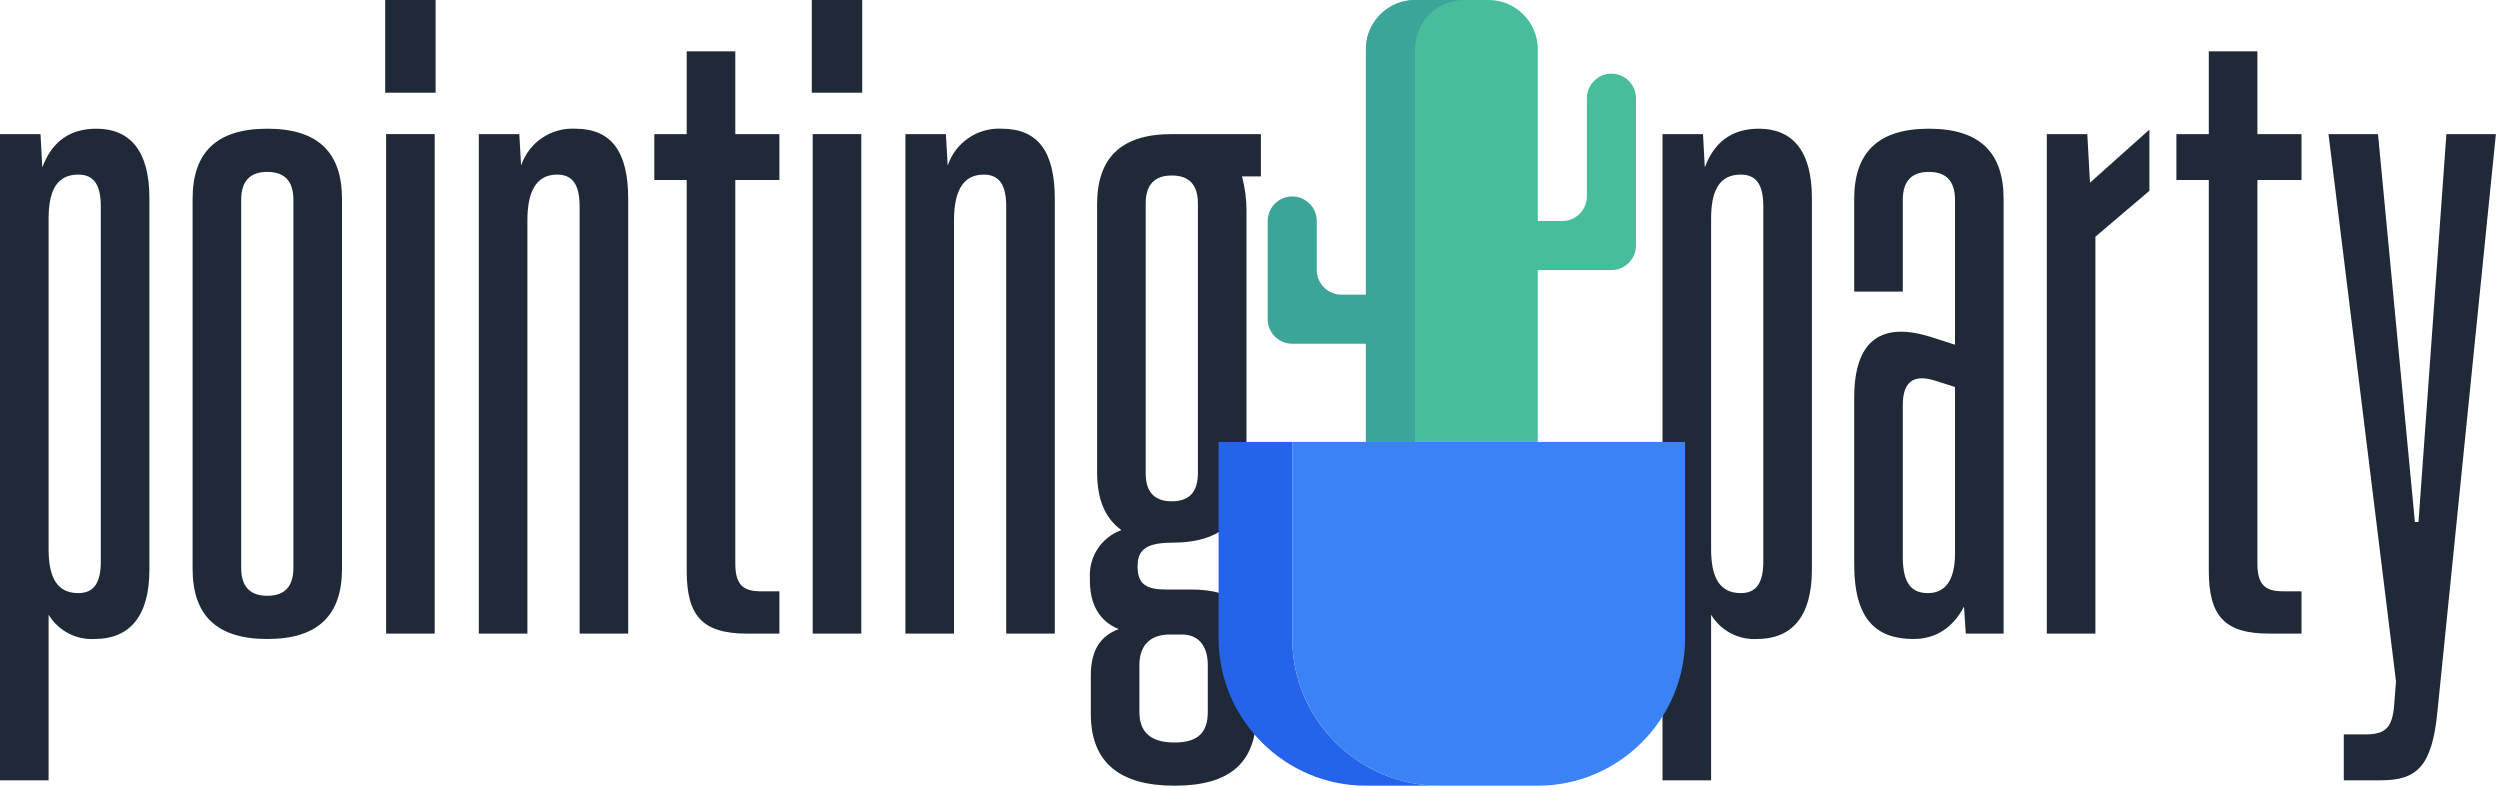
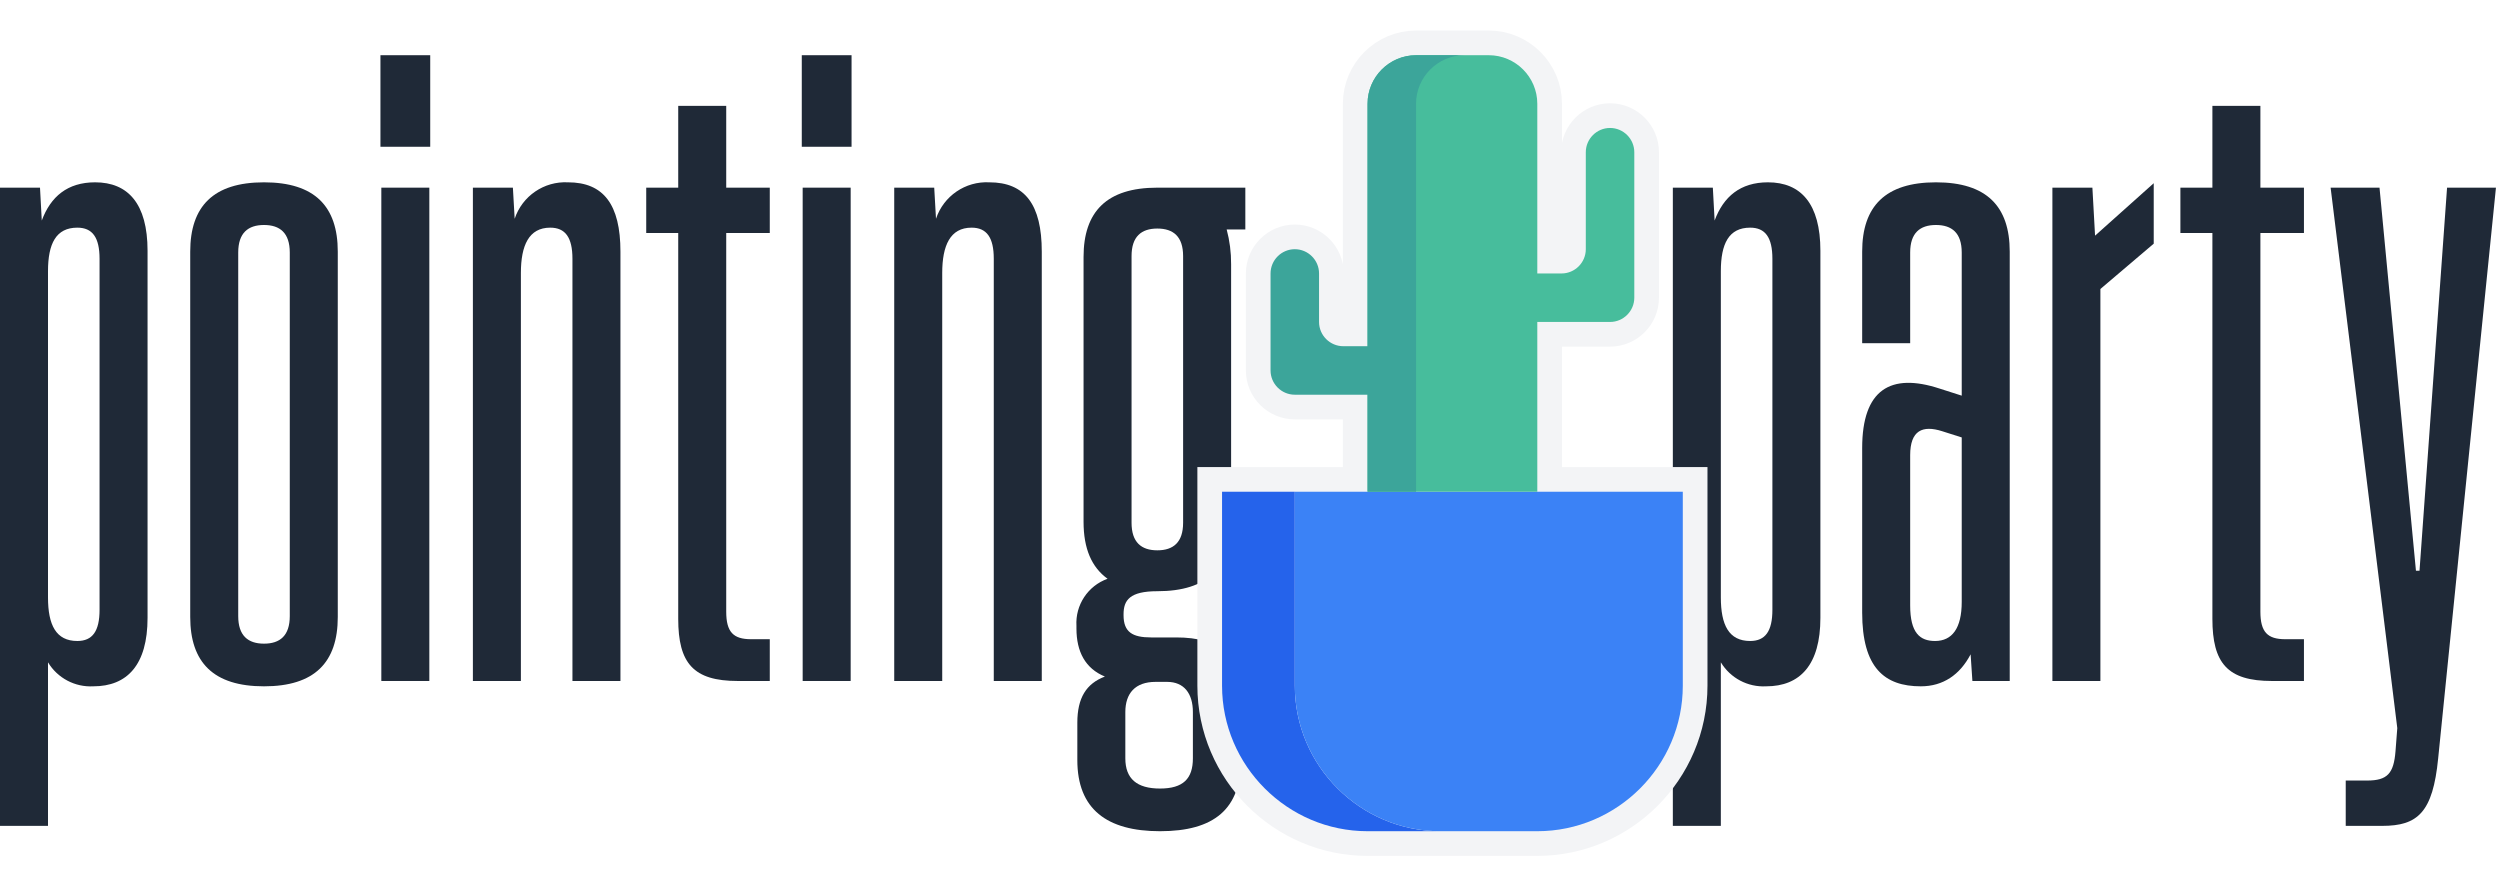
- <svg xmlns="http://www.w3.org/2000/svg" xml:space="preserve" style="fill-rule:evenodd;clip-rule:evenodd;stroke-linejoin:round;stroke-miterlimit:2" viewBox="0 0 400 126">
-   <path d="M.131-.561c-.031 0-.05.016-.06.043L.069-.555H.024v.718h.054v-.184a.056.056 0 0 0 .051.027C.167.006.19-.018.19-.071v-.413c0-.053-.022-.077-.059-.077Zm.005.481c0 .024-.008.035-.025.035-.024 0-.033-.018-.033-.049v-.367c0-.031.009-.049.033-.049.017 0 .025.011.025.035v.395Z" style="fill:#1f2937;fill-rule:nonzero" transform="matrix(144 0 0 144 262.544 101.376)" />
-   <path d="M.089.006c.025 0 .044-.013.056-.036L.147 0h.042v-.483c0-.051-.026-.078-.083-.078-.057 0-.083.027-.083.078v.103h.054v-.102c0-.022.011-.031.029-.031.018 0 .029.009.029.031v.161L.11-.329C.055-.347.023-.328.023-.262v.185c0 .062.025.083.066.083Zm.016-.051c-.017 0-.028-.009-.028-.04v-.169c0-.028.014-.034.036-.027l.022.007v.185c0 .03-.011.044-.03.044Z" style="fill:#1f2937;fill-rule:nonzero" transform="matrix(144 0 0 144 293.36 101.376)" />
-   <path d="M.069-.555H.024V0h.054v-.441l.06-.051V-.56l-.066.059-.003-.054Z" style="fill:#1f2937;fill-rule:nonzero" transform="matrix(144 0 0 144 324.032 101.376)" />
-   <path d="M.151-.555H.102v-.092H.048v.092H.012v.051h.036v.434c0 .05.017.07.067.07h.036v-.047H.13c-.02 0-.028-.008-.028-.031v-.426h.049v-.051Z" style="fill:#1f2937;fill-rule:nonzero" transform="matrix(144 0 0 144 346.496 101.376)" />
-   <path d="M.112-.124H.108L.067-.555H.012l.075.608-.002.026C.083.104.076.112.053.112H.029v.051H.07C.11.163.127.148.133.087l.065-.642H.143l-.031.431Z" style="fill:#1f2937;fill-rule:nonzero" transform="matrix(144 0 0 144 370.832 101.376)" />
-   <path d="M.131-.561c-.031 0-.05.016-.06.043L.069-.555H.024v.718h.054v-.184a.056.056 0 0 0 .051.027C.167.006.19-.018.19-.071v-.413c0-.053-.022-.077-.059-.077Zm.005.481c0 .024-.008.035-.025.035-.024 0-.033-.018-.033-.049v-.367c0-.031.009-.049.033-.049.017 0 .025.011.025.035v.395Z" style="fill:#1f2937;fill-rule:nonzero" transform="matrix(144 0 0 144 -3.456 101.376)" />
-   <path d="M.107.006C.164.006.19-.021.19-.072v-.411c0-.051-.026-.078-.083-.078-.057 0-.083.027-.083.078v.411c0 .051.026.078.083.078Zm0-.048c-.018 0-.029-.009-.029-.031v-.409c0-.022.011-.031.029-.031.018 0 .029.009.029.031v.409c0 .022-.011.031-.029.031Z" style="fill:#1f2937;fill-rule:nonzero" transform="matrix(144 0 0 144 27.36 101.376)" />
-   <path d="M.08-.601v-.103H.024v.103H.08ZM.079 0v-.555H.025V0h.054Z" style="fill:#1f2937;fill-rule:nonzero" transform="matrix(144 0 0 144 58.176 101.376)" />
-   <path d="M.131-.561a.06.06 0 0 0-.06.041L.069-.555H.024V0h.054v-.459c0-.031.009-.051.033-.051.017 0 .025.011.025.035V0H.19v-.483c0-.053-.019-.078-.059-.078Z" style="fill:#1f2937;fill-rule:nonzero" transform="matrix(144 0 0 144 73.152 101.376)" />
-   <path d="M.151-.555H.102v-.092H.048v.092H.012v.051h.036v.434c0 .05.017.07.067.07h.036v-.047H.13c-.02 0-.028-.008-.028-.031v-.426h.049v-.051Z" style="fill:#1f2937;fill-rule:nonzero" transform="matrix(144 0 0 144 102.96 101.376)" />
-   <path d="M.08-.601v-.103H.024v.103H.08ZM.079 0v-.555H.025V0h.054Z" style="fill:#1f2937;fill-rule:nonzero" transform="matrix(144 0 0 144 126.432 101.376)" />
-   <path d="M.131-.561a.06.06 0 0 0-.06.041L.069-.555H.024V0h.054v-.459c0-.031.009-.051.033-.051.017 0 .025.011.025.035V0H.19v-.483c0-.053-.019-.078-.059-.078Z" style="fill:#1f2937;fill-rule:nonzero" transform="matrix(144 0 0 144 141.408 101.376)" />
-   <path d="M.206-.555H.107c-.057 0-.083.027-.083.078v.298c0 .03.009.051.027.064a.053.053 0 0 0-.035.053v.003c0 .026.01.045.032.054C.027.003.017.019.017.047v.042c0 .055.033.08.093.08.061 0 .091-.025.091-.08V.032c0-.061-.023-.081-.073-.081H.1c-.021 0-.031-.006-.031-.025v-.001c0-.016.007-.026.038-.026.057 0 .083-.027.083-.078v-.29a.148.148 0 0 0-.005-.039h.021v-.047Zm-.07.377c0 .022-.011.031-.029.031-.018 0-.029-.009-.029-.031v-.3c0-.022.011-.031.029-.031.018 0 .029.009.029.031v.3ZM.118.001c.019 0 .029.013.029.034v.052C.147.11.136.121.11.121S.071.11.071.087V.035c0-.021.011-.034.034-.034h.013Z" style="fill:#1f2937;fill-rule:nonzero" transform="matrix(144 0 0 144 172.08 101.376)" />
-   <path d="M296 324v-16h-6v16c0 6.6 5.4 12 12 12h6c-6.6 0-12-5.4-12-12Z" style="fill:#2563eb;fill-rule:nonzero" transform="translate(-374.66 -534.276) scale(1.96425)" />
-   <path d="M328 324v-16h-32v16c0 6.6 5.4 12 12 12h8c6.6 0 12-5.4 12-12Z" style="fill:#3b82f6;fill-rule:nonzero" transform="translate(-374.66 -534.276) scale(1.96425)" />
-   <path d="M312 272h-6c-2.2 0-4 1.8-4 4v32h14v-32c0-2.2-1.8-4-4-4Z" style="fill:#47bd9c;fill-rule:nonzero" transform="translate(-374.66 -534.276) scale(1.96425)" />
-   <path d="M310 272h-4c-2.2 0-4 1.8-4 4v32h4v-32c0-2.2 1.8-4 4-4Z" style="fill:#3ca59a;fill-rule:nonzero" transform="translate(-374.66 -534.276) scale(1.96425)" />
-   <path d="M300 296c-1.1 0-2-.9-2-2v-4c0-1.1-.9-2-2-2s-2 .9-2 2v8c0 1.1.9 2 2 2h6c1.1 0 2-.9 2-2s-.9-2-2-2h-2Z" style="fill:#3ca59a;fill-rule:nonzero" transform="translate(-374.66 -534.276) scale(1.96425)" />
-   <path d="M318 290c1.1 0 2-.9 2-2v-8c0-1.1.9-2 2-2s2 .9 2 2v12c0 1.1-.9 2-2 2h-6c-1.1 0-2-.9-2-2s.9-2 2-2h2Z" style="fill:#47bd9c;fill-rule:nonzero" transform="translate(-374.66 -534.276) scale(1.96425)" />
+ <svg xmlns="http://www.w3.org/2000/svg" xml:space="preserve" style="fill-rule:evenodd;clip-rule:evenodd;stroke-miterlimit:2" viewBox="0 0 405 144">
+   <path d="M.131-.561c-.031 0-.05.016-.06.043L.069-.555H.024v.718h.054v-.184a.056.056 0 0 0 .051.027C.167.006.19-.018.19-.071v-.413c0-.053-.022-.077-.059-.077Zm.005.481c0 .024-.008.035-.025.035-.024 0-.033-.018-.033-.049v-.367c0-.031.009-.049.033-.049.017 0 .025.011.025.035v.395Z" style="fill:#1f2937;fill-rule:nonzero" transform="matrix(144 0 0 144 267.544 110.32)" />
+   <path d="M.089.006c.025 0 .044-.013.056-.036L.147 0h.042v-.483c0-.051-.026-.078-.083-.078-.057 0-.083.027-.083.078v.103h.054v-.102c0-.022.011-.031.029-.031.018 0 .029.009.029.031v.161L.11-.329C.055-.347.023-.328.023-.262v.185c0 .062.025.083.066.083Zm.016-.051c-.017 0-.028-.009-.028-.04v-.169c0-.028.014-.034.036-.027l.022.007v.185c0 .03-.011.044-.03.044Z" style="fill:#1f2937;fill-rule:nonzero" transform="matrix(144 0 0 144 298.36 110.32)" />
+   <path d="M.069-.555H.024V0h.054v-.441l.06-.051V-.56l-.066.059-.003-.054Z" style="fill:#1f2937;fill-rule:nonzero" transform="matrix(144 0 0 144 329.032 110.32)" />
+   <path d="M.151-.555H.102v-.092H.048v.092H.012v.051h.036v.434c0 .05.017.07.067.07h.036v-.047H.13c-.02 0-.028-.008-.028-.031v-.426h.049v-.051Z" style="fill:#1f2937;fill-rule:nonzero" transform="matrix(144 0 0 144 351.496 110.32)" />
+   <path d="M.112-.124H.108L.067-.555H.012l.075.608-.002.026C.083.104.076.112.053.112H.029v.051H.07C.11.163.127.148.133.087l.065-.642H.143l-.031.431Z" style="fill:#1f2937;fill-rule:nonzero" transform="matrix(144 0 0 144 375.832 110.32)" />
+   <path d="M.131-.561c-.031 0-.05.016-.06.043L.069-.555H.024v.718h.054v-.184a.056.056 0 0 0 .051.027C.167.006.19-.018.19-.071v-.413c0-.053-.022-.077-.059-.077Zm.005.481c0 .024-.008.035-.025.035-.024 0-.033-.018-.033-.049v-.367c0-.031.009-.049.033-.049.017 0 .025.011.025.035v.395Z" style="fill:#1f2937;fill-rule:nonzero" transform="matrix(144 0 0 144 -3.456 110.32)" />
+   <path d="M.107.006C.164.006.19-.021.19-.072v-.411c0-.051-.026-.078-.083-.078-.057 0-.083.027-.083.078v.411c0 .051.026.078.083.078Zm0-.048c-.018 0-.029-.009-.029-.031v-.409c0-.022.011-.031.029-.031.018 0 .029.009.029.031v.409c0 .022-.011.031-.029.031Z" style="fill:#1f2937;fill-rule:nonzero" transform="matrix(144 0 0 144 27.36 110.32)" />
+   <path d="M.08-.601v-.103H.024v.103H.08ZM.079 0v-.555H.025V0h.054Z" style="fill:#1f2937;fill-rule:nonzero" transform="matrix(144 0 0 144 58.176 110.32)" />
+   <path d="M.131-.561a.06.06 0 0 0-.06.041L.069-.555H.024V0h.054v-.459c0-.031.009-.051.033-.051.017 0 .025.011.025.035V0H.19v-.483c0-.053-.019-.078-.059-.078Z" style="fill:#1f2937;fill-rule:nonzero" transform="matrix(144 0 0 144 73.152 110.32)" />
+   <path d="M.151-.555H.102v-.092H.048v.092H.012v.051h.036v.434c0 .05.017.07.067.07h.036v-.047H.13c-.02 0-.028-.008-.028-.031v-.426h.049v-.051Z" style="fill:#1f2937;fill-rule:nonzero" transform="matrix(144 0 0 144 102.96 110.32)" />
+   <path d="M.08-.601v-.103H.024v.103H.08ZM.079 0v-.555H.025V0h.054Z" style="fill:#1f2937;fill-rule:nonzero" transform="matrix(144 0 0 144 126.432 110.32)" />
+   <path d="M.131-.561a.06.06 0 0 0-.06.041L.069-.555H.024V0h.054v-.459c0-.031.009-.051.033-.051.017 0 .025.011.025.035V0H.19v-.483c0-.053-.019-.078-.059-.078Z" style="fill:#1f2937;fill-rule:nonzero" transform="matrix(144 0 0 144 141.408 110.32)" />
+   <path d="M.206-.555H.107c-.057 0-.083.027-.083.078v.298c0 .03.009.051.027.064a.053.053 0 0 0-.035.053v.003c0 .026.01.045.032.054C.027.003.017.019.017.047v.042c0 .055.033.08.093.08.061 0 .091-.025.091-.08V.032c0-.061-.023-.081-.073-.081H.1c-.021 0-.031-.006-.031-.025v-.001c0-.016.007-.026.038-.026.057 0 .083-.027.083-.078v-.29a.148.148 0 0 0-.005-.039h.021v-.047Zm-.07.377c0 .022-.011.031-.029.031-.018 0-.029-.009-.029-.031v-.3c0-.022.011-.031.029-.031.018 0 .029.009.029.031v.3ZM.118.001c.019 0 .029.013.029.034v.052C.147.11.136.121.11.121S.071.11.071.087V.035c0-.021.011-.034.034-.034h.013Z" style="fill:#1f2937;fill-rule:nonzero" transform="matrix(144 0 0 144 172.08 110.32)" />
+   <path d="M316 336h-14c-6.6 0-12-5.4-12-12v-16h12v-8h-6c-1.1 0-2-.9-2-2v-8c0-1.1.9-2 2-2s2 .9 2 2v4c0 1.1.9 2 2 2h2v-20c0-2.2 1.8-4 4-4h6c2.2 0 4 1.8 4 4v14h2c1.1 0 2-.9 2-2v-8c0-1.1.9-2 2-2s2 .9 2 2v12c0 1.1-.9 2-2 2h-6v14h12v16c0 6.6-5.4 12-12 12Z" style="fill:#f3f4f6;stroke:#f3f4f6;stroke-width:4.07px" transform="translate(-371.66 -525.332) scale(1.96425)" />
+   <path d="M296 324v-16h-6v16c0 6.6 5.4 12 12 12h6c-6.6 0-12-5.4-12-12Z" style="fill:#2563eb;fill-rule:nonzero" transform="translate(-371.66 -525.332) scale(1.96425)" />
+   <path d="M328 324v-16h-32v16c0 6.6 5.4 12 12 12h8c6.6 0 12-5.4 12-12Z" style="fill:#3b82f6;fill-rule:nonzero" transform="translate(-371.66 -525.332) scale(1.96425)" />
+   <path d="M312 272h-6c-2.2 0-4 1.8-4 4v32h14v-32c0-2.2-1.8-4-4-4Z" style="fill:#47bd9c;fill-rule:nonzero" transform="translate(-371.66 -525.332) scale(1.96425)" />
+   <path d="M310 272h-4c-2.2 0-4 1.8-4 4v32h4v-32c0-2.2 1.8-4 4-4Z" style="fill:#3ca59a;fill-rule:nonzero" transform="translate(-371.66 -525.332) scale(1.96425)" />
+   <path d="M300 296c-1.1 0-2-.9-2-2v-4c0-1.1-.9-2-2-2s-2 .9-2 2v8c0 1.1.9 2 2 2h6c1.1 0 2-.9 2-2s-.9-2-2-2h-2Z" style="fill:#3ca59a;fill-rule:nonzero" transform="translate(-371.66 -525.332) scale(1.96425)" />
+   <path d="M318 290c1.1 0 2-.9 2-2v-8c0-1.1.9-2 2-2s2 .9 2 2v12c0 1.1-.9 2-2 2h-6c-1.1 0-2-.9-2-2s.9-2 2-2h2Z" style="fill:#47bd9c;fill-rule:nonzero" transform="translate(-371.66 -525.332) scale(1.96425)" />
</svg>
